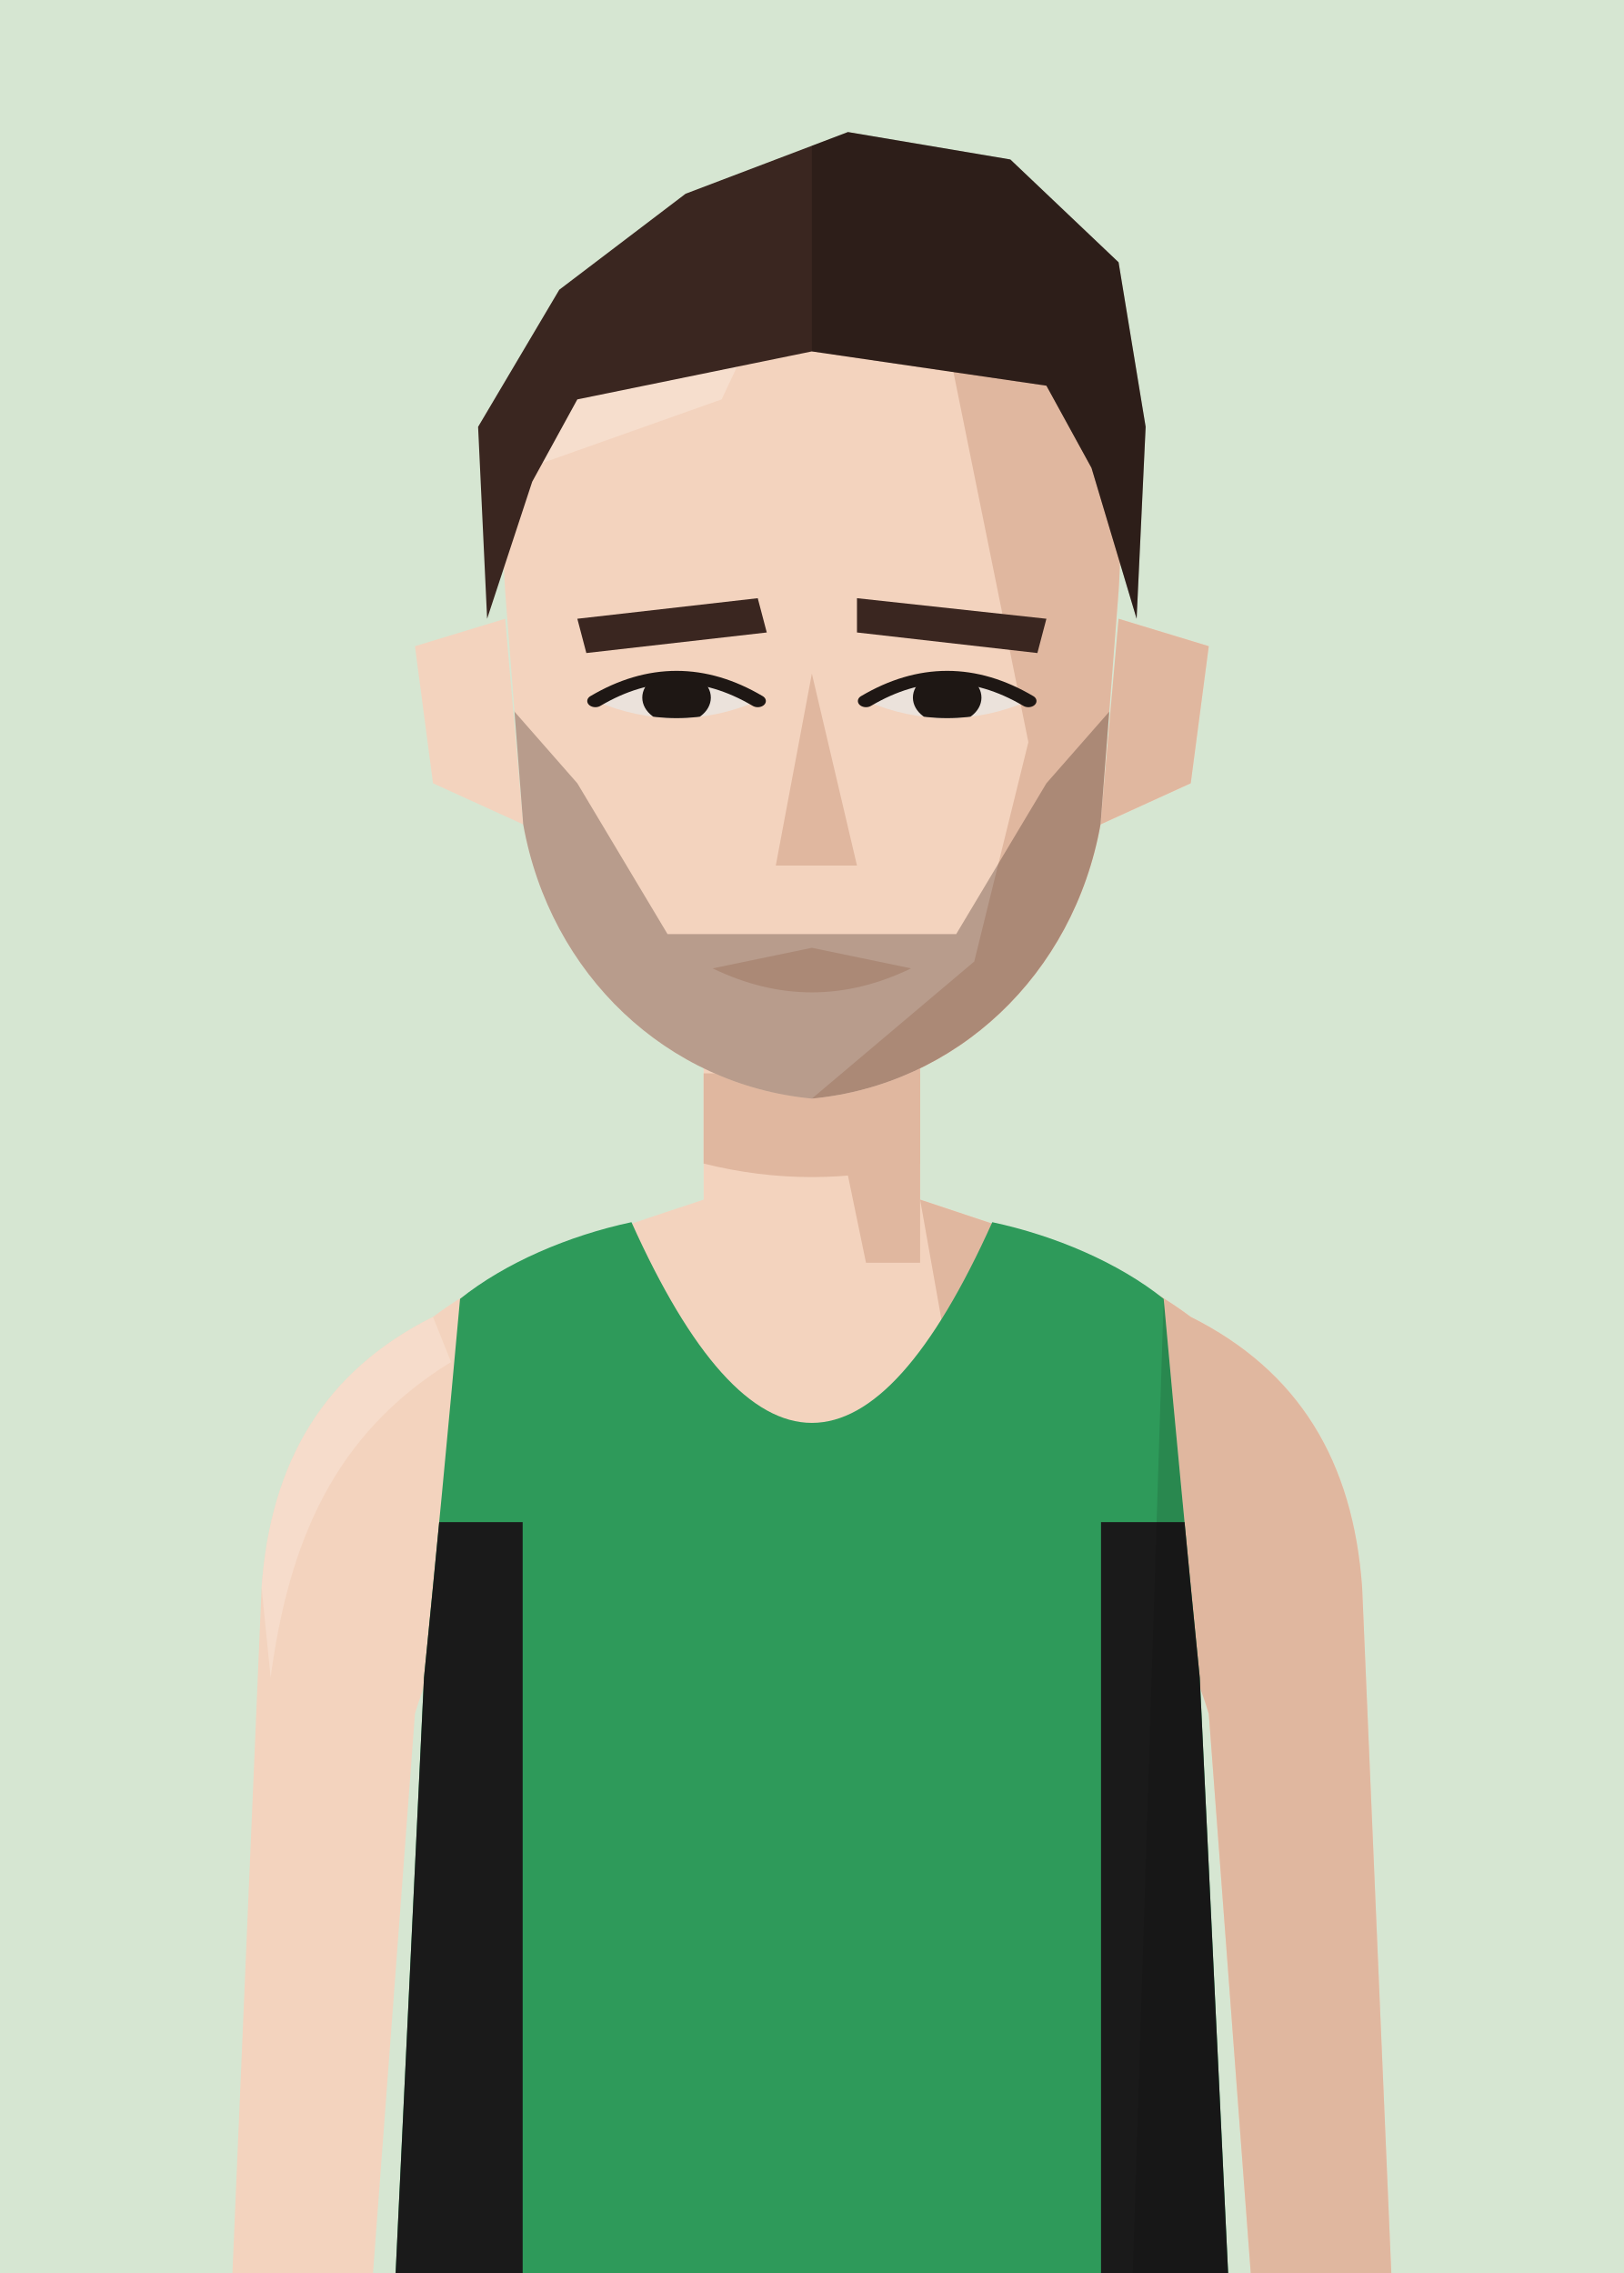
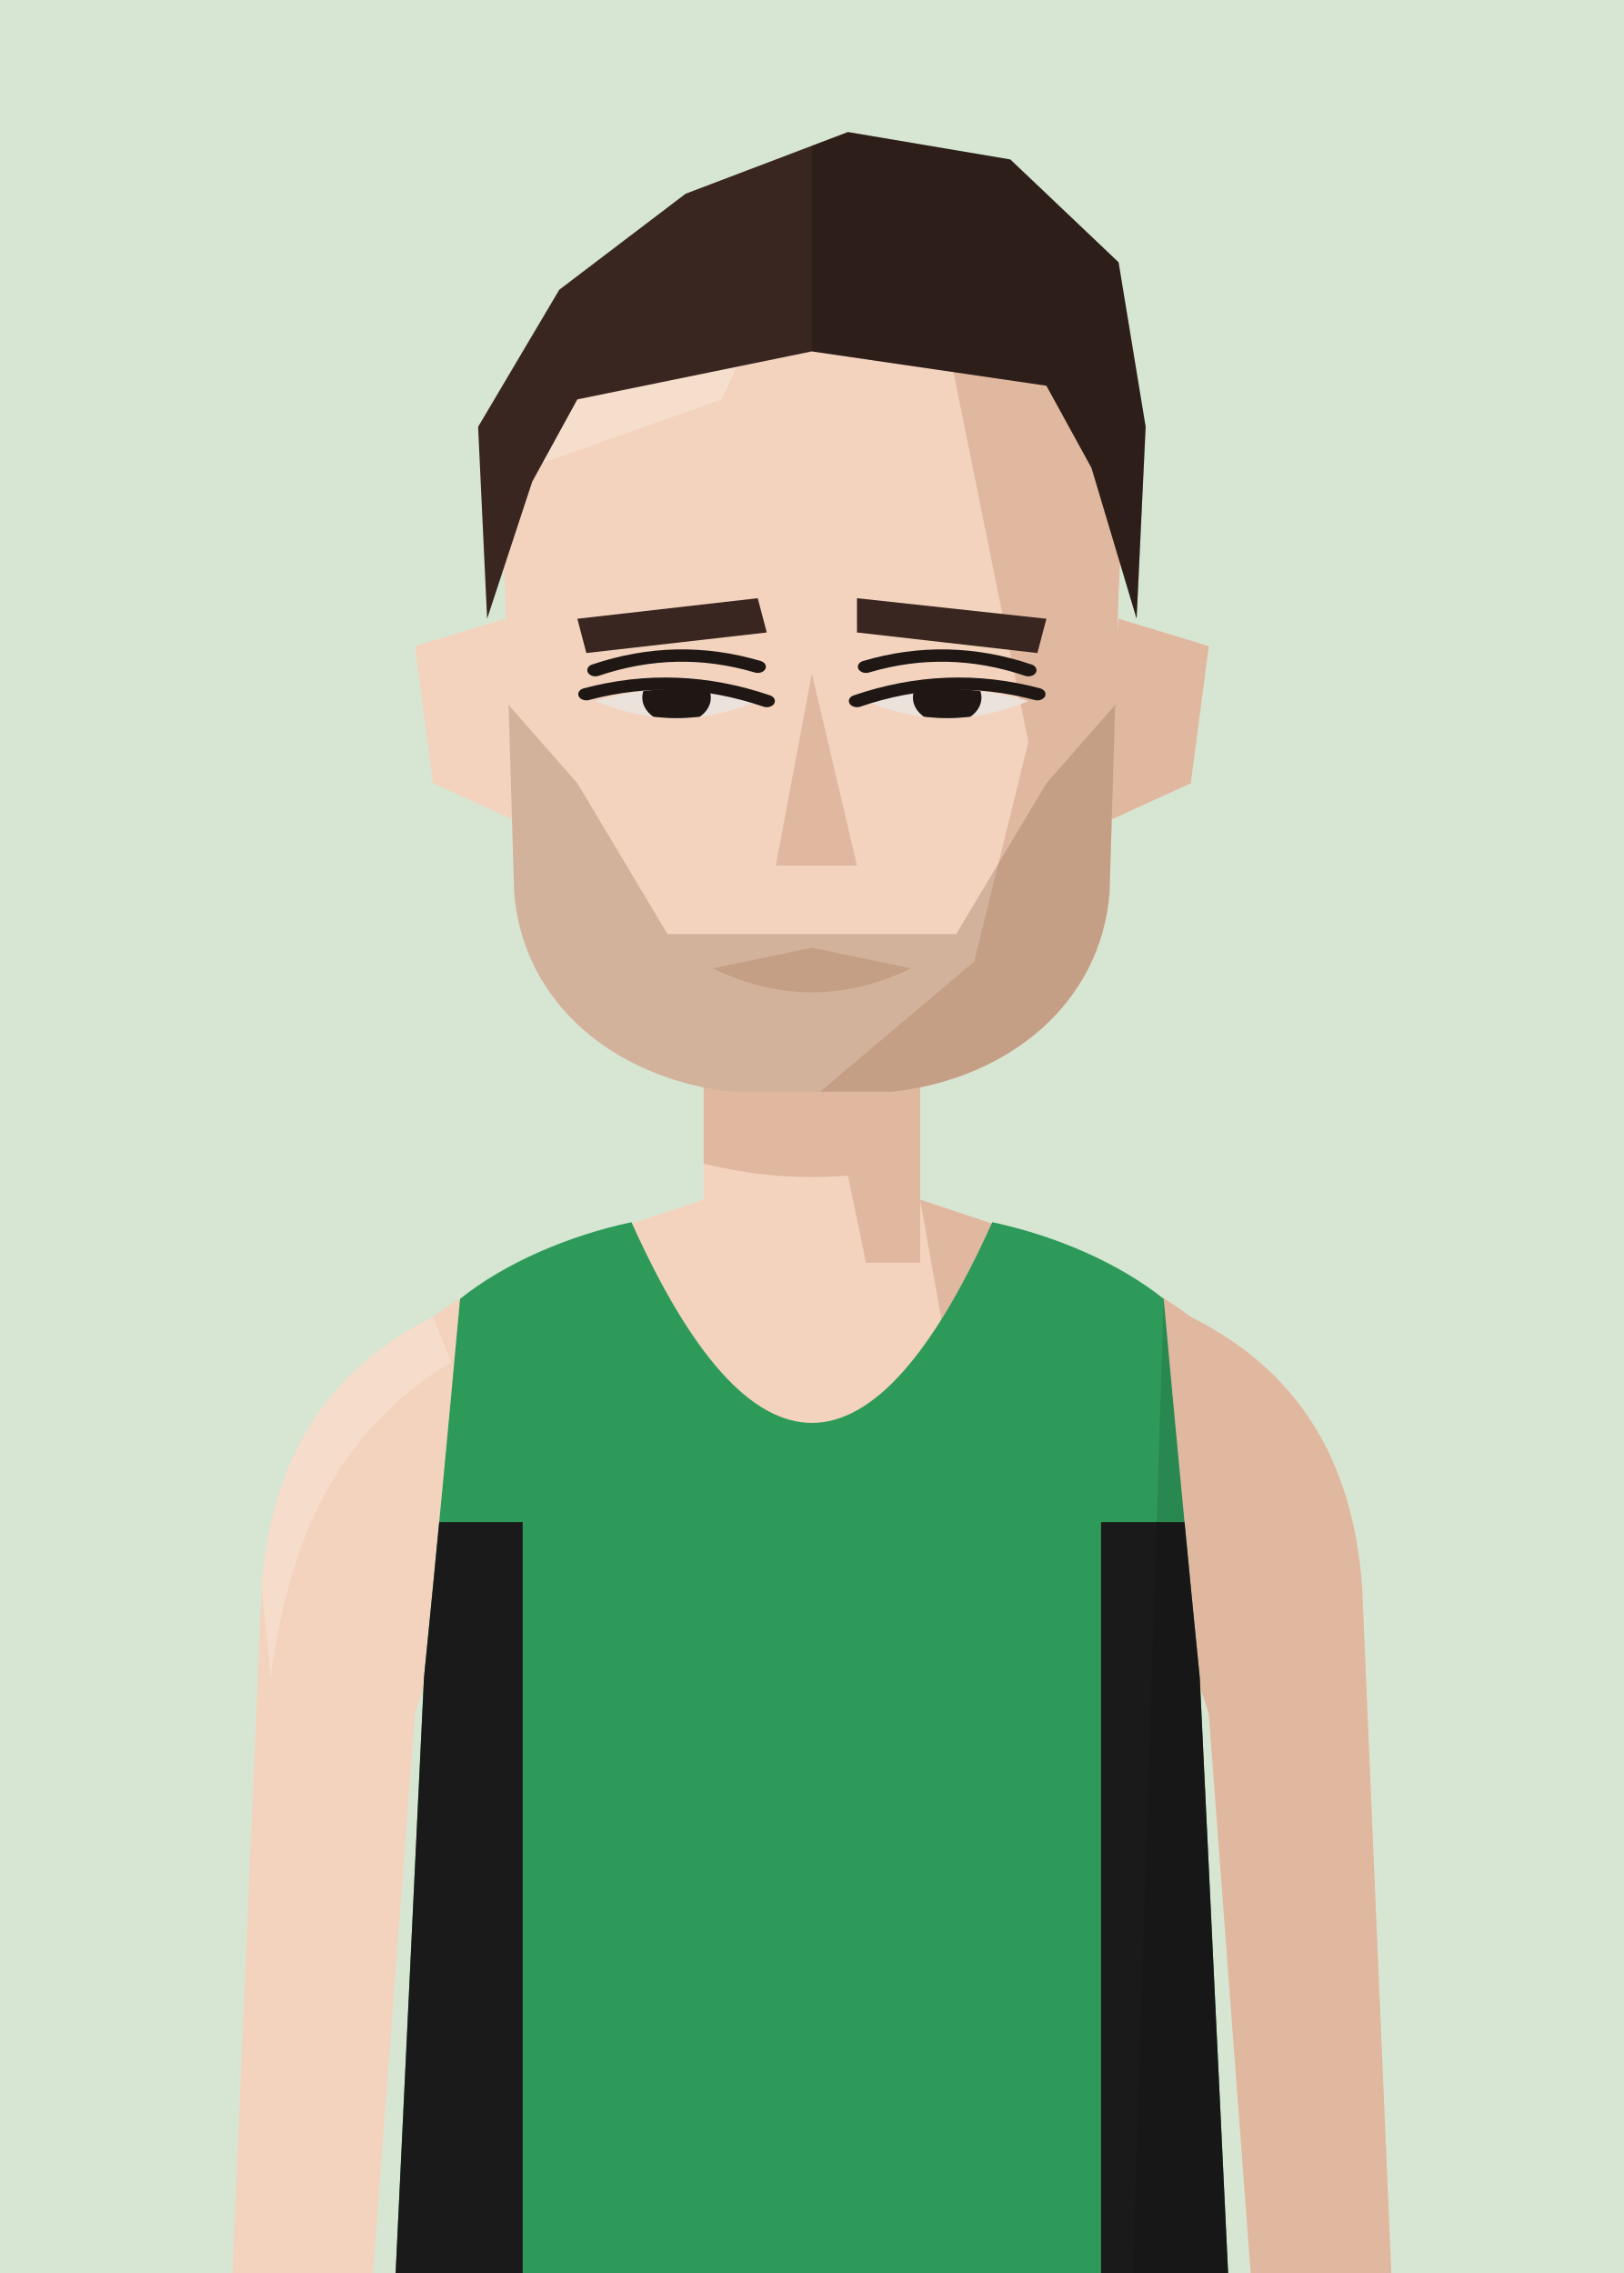
<svg xmlns="http://www.w3.org/2000/svg" viewBox="10 20 180 252">
  <defs>
    <clipPath id="vf">
      <path d="M53,330 L57,246 Q59,226 61,204 C66,200 73,197 80,195.5 Q100,240 120,195.5 C127,197 134,200 139,204 Q141,226 143,246 L147,330 Z" />
    </clipPath>
    <clipPath id="hf">
-       <path d="M66,96 C64,58 80,40 100,40 C120,40 136,58 134,96 L132,130 C129,152 116,168 100,170 C84,168 71,152 68,130 Z" />
+       <path d="M66,96 C64,58 80,40 100,40 C120,40 136,58 134,96 L133,140 C132,156 122,167 109,169 L91,169 C78,167 68,156 67,140 Z" />
    </clipPath>
    <clipPath id="rf">
      <rect x="100" y="0" width="100" height="300" />
    </clipPath>
    <clipPath id="ef">
-       <path d="M76,112 Q85,105 94,112 Q85,117 76,112 Z" />
-       <path d="M106,112 Q115,105 124,112 Q115,117 106,112 Z" />
+       <path d="M76,112 Q85,108.5 94,112 Q85,117 76,112 Z" />
+       <path d="M106,112 Q115,108.5 124,112 Q115,117 106,112 Z" />
    </clipPath>
    <clipPath id="cf">
      <rect x="0" y="92" width="200" height="300" />
    </clipPath>
  </defs>
  <rect width="200" height="280" fill="#D6E6D2" />
  <g transform="translate(0,-40)">
    <rect x="88" y="171" width="24" height="37" fill="#F3D3BE" />
    <path d="M88,193 C76,197 66,200 58,206 C46,212 40,222 39,236 L35,330 L50,330 L56,250 Q59,240 64,238 L136,238 Q141,240 144,250 L150,330 L165,330 L161,236 C160,222 154,212 142,206 C134,200 124,197 112,193" fill="#F3D3BE" />
    <g fill="#E0B79F">
      <path d="M112,193 C124,197 134,200 142,206 C154,212 160,222 161,236 L165,330 L150,330 L144,250 Q141,240 136,238 L120,238 Z" />
      <path d="M58,206 C46,212 40,222 39,236 L40,246 C42,231 47,219 60,211 Z" fill="#F8E2D3" opacity=".6" />
      <polygon points="100,171 112,171 112,200 106,200" />
      <path d="M88,179 L112,179 L112,189 Q100,192 88,189 Z" />
    </g>
    <g transform="translate(0,83) scale(1,0.76) translate(0,-40)">
      <g fill="#F3D3BE">
        <path d="M66,100 L56,104 L58,124 L68,130 Z" />
        <path d="M134,100 L144,104 L142,124 L132,130 Z" />
-         <path d="M66,96 C64,58 80,40 100,40 C120,40 136,58 134,96 L132,130 C129,152 116,168 100,170 C84,168 71,152 68,130 Z" />
+         <path d="M66,96 C64,58 80,40 100,40 C120,40 136,58 134,96 L133,140 C132,156 122,167 109,169 L91,169 C78,167 68,156 67,140 Z" />
      </g>
      <path d="M134,100 L144,104 L142,124 L132,130 Z" fill="#E0B79F" />
      <g clip-path="url(#hf)">
        <polygon points="112,40 140,40 140,180 100,180 100,170 118,150 124,118 120,92" fill="#E0B79F" />
        <polygon points="60,40 100,40 90,68 60,82" fill="#F8E2D3" opacity=".7" />
      </g>
      <g fill="#3A2620">
        <polygon points="74,100 94,97 95,102 75,105" />
        <polygon points="105,97 126,100 125,105 105,102" />
      </g>
      <g fill="#EBE2DB">
-         <path d="M76,112 Q85,105 94,112 Q85,117 76,112 Z" />
-         <path d="M106,112 Q115,105 124,112 Q115,117 106,112 Z" />
+         <path d="M76,112 Q85,108.5 94,112 Q85,117 76,112 Z" />
+         <path d="M106,112 Q115,108.5 124,112 Q115,117 106,112 Z" />
      </g>
      <g clip-path="url(#ef)" fill="#1E1714">
        <circle cx="85" cy="111.5" r="3.8" />
        <circle cx="115" cy="111.5" r="3.8" />
      </g>
      <g fill="none" stroke="#1E1714" stroke-width="1.8" stroke-linecap="round">
-         <path d="M76,112 Q85,105 94,112" />
-         <path d="M106,112 Q115,105 124,112" />
+         <path d="M75,111 Q85,107.5 95,112 M76,107.5 Q85,103.5 94,107" />
+         <path d="M105,112 Q115,107.5 125,111 M106,107 Q115,103.5 124,107.5" />
      </g>
      <polygon points="100,108 105,136 96,136" fill="#E0B79F" />
      <path d="M89,151 L100,148 L111,151 Q100,158 89,151 Z" fill="#E0B79F" />
-       <g clip-path="url(#hf)" fill="#3A2620">
+       <g clip-path="url(#hf)" fill="#8A6A50">
        <path d="M66,112 L74,124 L84,146 L116,146 L126,124 L134,112 L134,180 L66,180 Z" opacity=".32" />
      </g>
      <g fill="#3A2620">
        <path d="M64,100 L63,72 L72,52 L86,38 L104,29 L122,33 L134,48 L137,72 L136,100 L131,78 L126,66 L100,61 L74,68 L69,80 Z" />
        <g clip-path="url(#rf)" fill="#000" opacity=".22">
          <path d="M64,100 L63,72 L72,52 L86,38 L104,29 L122,33 L134,48 L137,72 L136,100 L131,78 L126,66 L100,61 L74,68 L69,80 Z" />
        </g>
      </g>
    </g>
    <g clip-path="url(#vf)">
      <path d="M53,330 L57,246 Q59,226 61,204 C66,200 73,197 80,195.5 Q100,240 120,195.5 C127,197 134,200 139,204 Q141,226 143,246 L147,330 Z" fill="#2E9A5A" />
      <g transform="matrix(6.2857 0 0 6.5 37.14 193)">
        <rect x="0" y="5.5" width="4.9" height="14.5" fill="#1a1a1a" />
        <rect x="15.1" y="5.5" width="4.9" height="14.5" fill="#1a1a1a" />
      </g>
      <path d="M139,204 Q141,226 143,246 L147,330 L135,330 Z" fill="#000" opacity="0.12" />
    </g>
  </g>
</svg>
